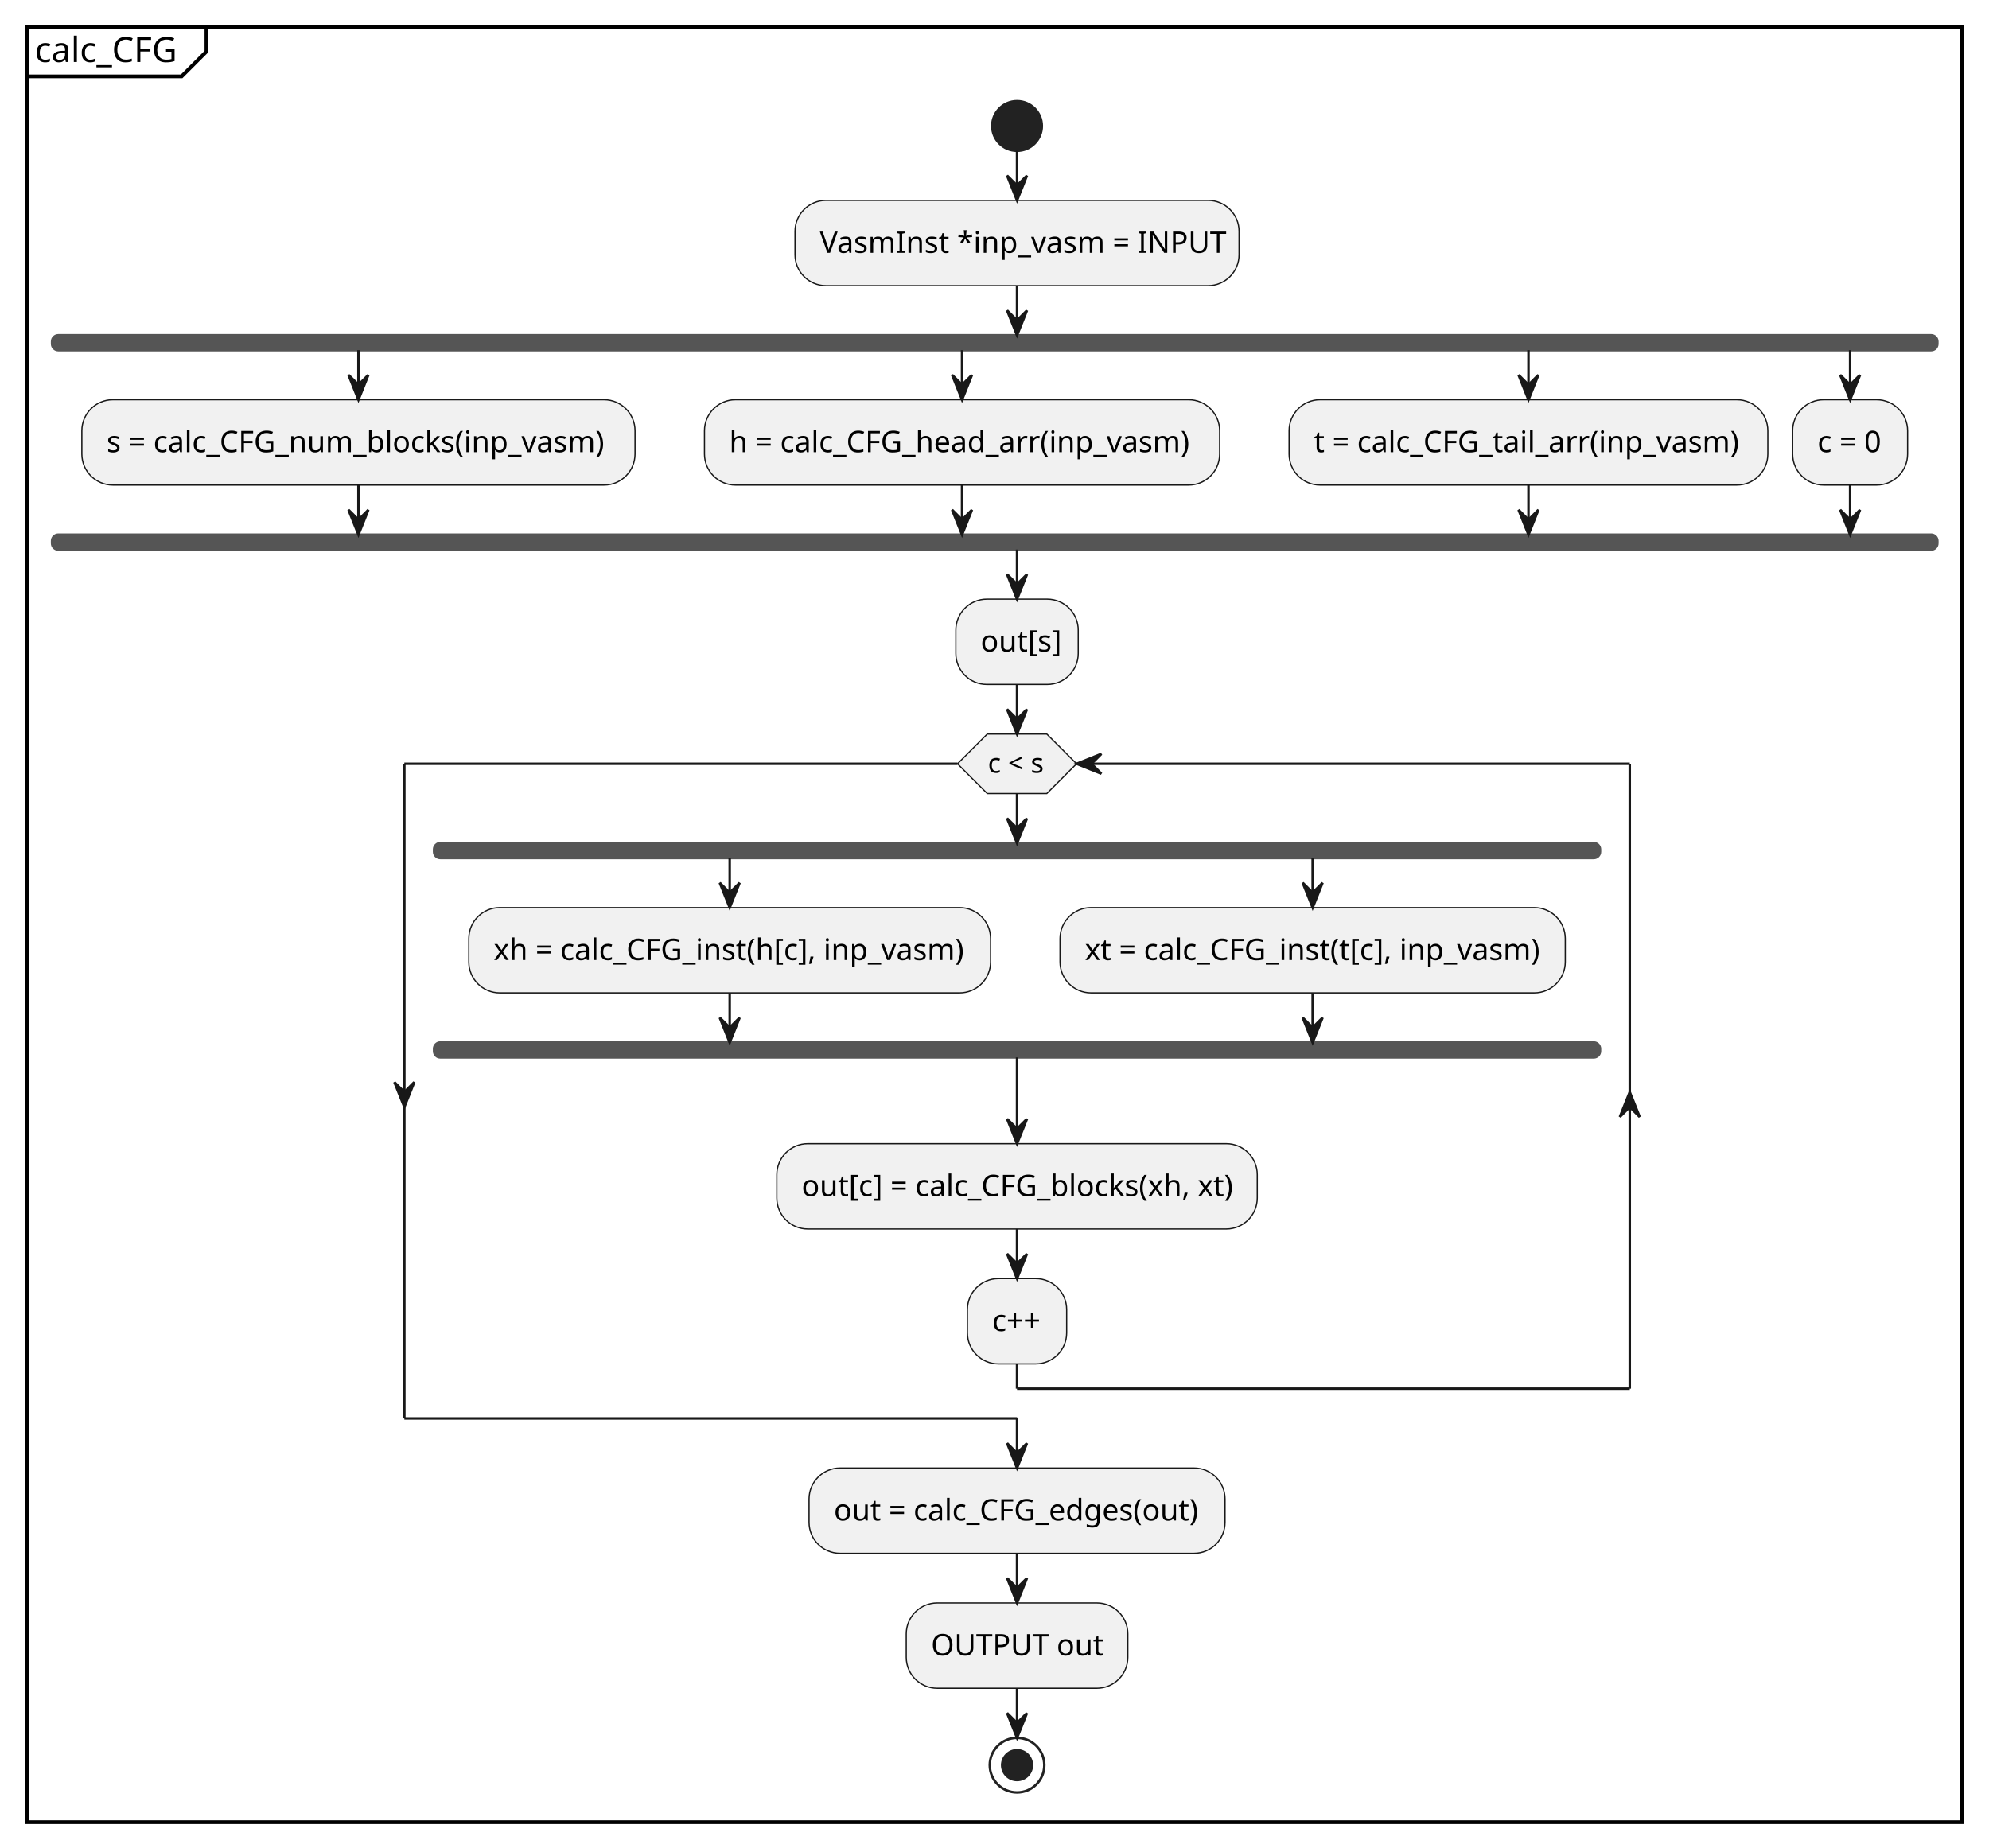
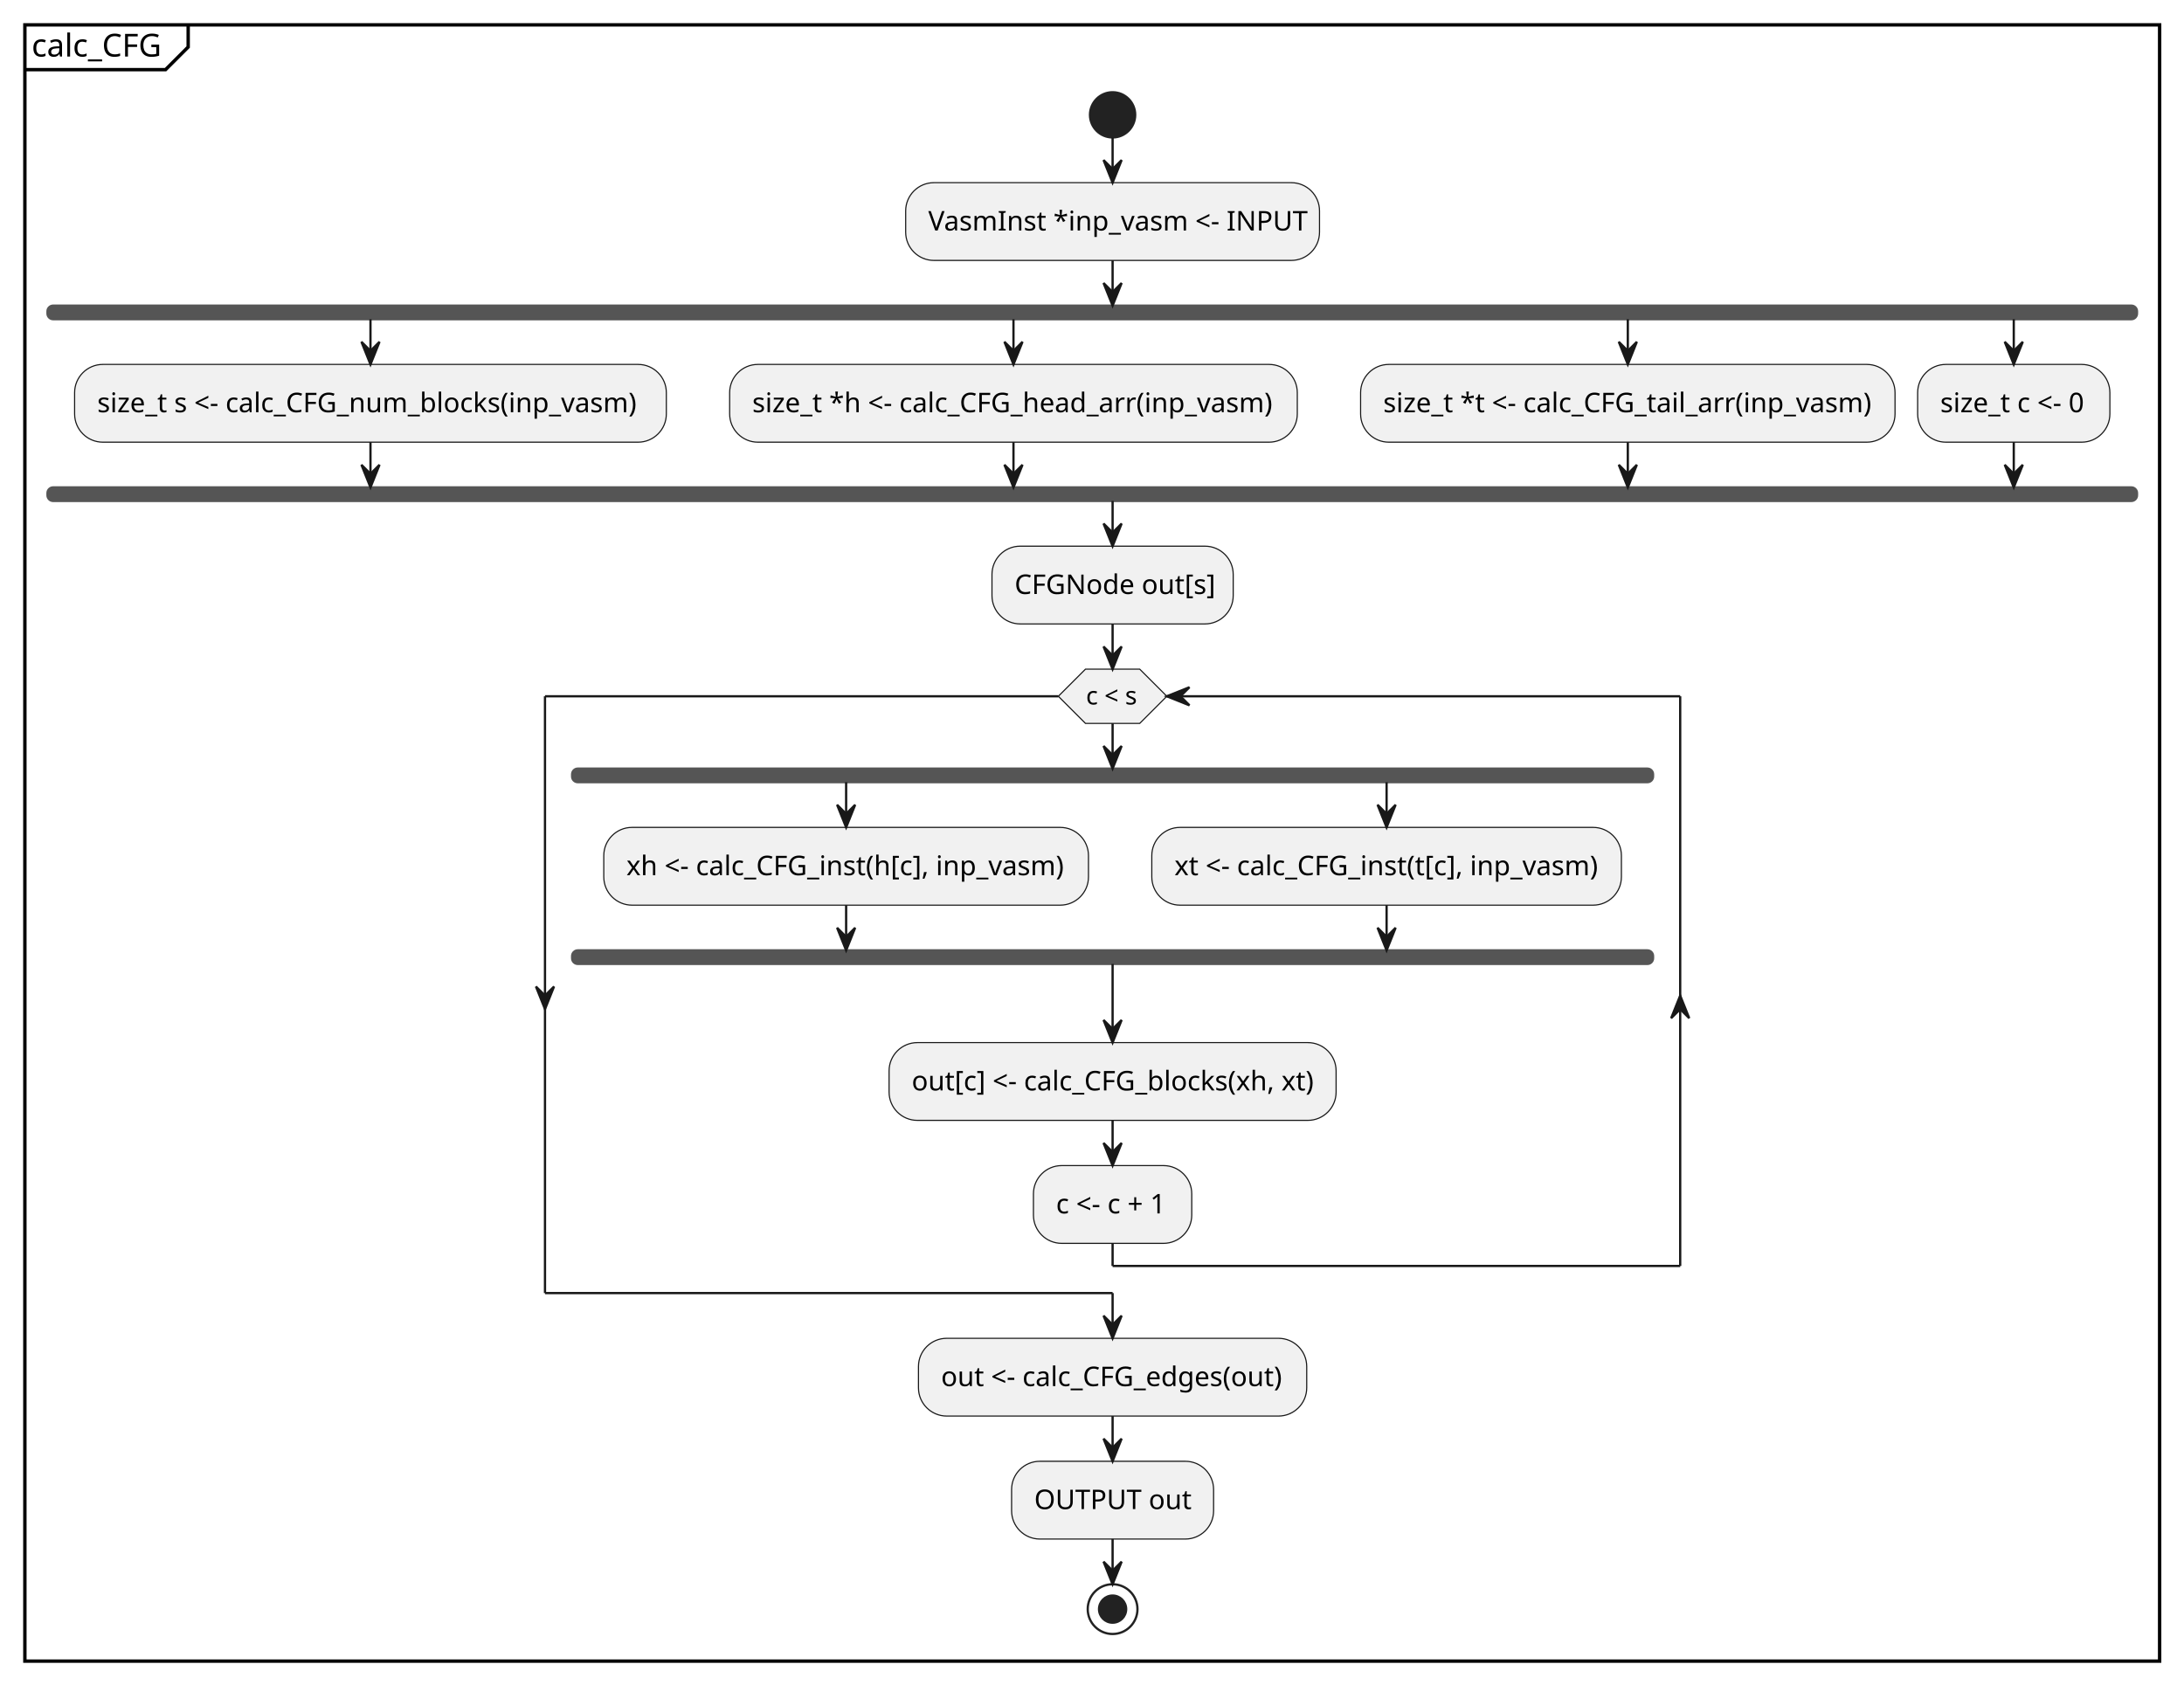
- <svg xmlns="http://www.w3.org/2000/svg" contentStyleType="text/css" data-diagram-type="ACTIVITY" height="745px" preserveAspectRatio="none" style="width:802px;height:745px;background:#FFFFFF;" version="1.1" viewBox="0 0 802 745" width="802px" zoomAndPan="magnify">
+ <svg xmlns="http://www.w3.org/2000/svg" contentStyleType="text/css" data-diagram-type="ACTIVITY" height="745px" preserveAspectRatio="none" style="width:966px;height:745px;background:#FFFFFF;" version="1.1" viewBox="0 0 966 745" width="966px" zoomAndPan="magnify">
  <defs />
  <g>
-     <rect fill="none" height="723.801" style="stroke:#000000;stroke-width:1.5;" width="780.176" x="11" y="11" />
+     <rect fill="none" height="723.801" style="stroke:#000000;stroke-width:1.5;" width="944.217" x="11" y="11" />
    <path d="M83.23,11 L83.23,20.8 L73.23,30.8 L11,30.8" fill="none" style="stroke:#000000;stroke-width:1.5;" />
    <text fill="#000000" font-family="sans-serif" font-size="14" lengthAdjust="spacing" textLength="62.23" x="14" y="25.006">calc_CFG</text>
-     <ellipse cx="410.088" cy="50.8" fill="#222222" rx="10" ry="10" style="stroke:#222222;stroke-width:1;" />
-     <rect fill="#F1F1F1" height="34.4" rx="12.5" ry="12.5" style="stroke:#181818;stroke-width:0.5;" width="179.049" x="320.563" y="80.8" />
-     <text fill="#000000" font-family="sans-serif" font-size="12" lengthAdjust="spacing" textLength="159.049" x="330.563" y="101.948">VasmInst *inp_vasm = INPUT</text>
-     <rect fill="#555555" height="6" rx="2.5" ry="2.5" style="stroke:#555555;stroke-width:1;" width="760.176" x="21" y="135.2" />
-     <rect fill="#F1F1F1" height="34.4" rx="12.5" ry="12.5" style="stroke:#181818;stroke-width:0.5;" width="223.053" x="33" y="161.2" />
-     <text fill="#000000" font-family="sans-serif" font-size="12" lengthAdjust="spacing" textLength="203.053" x="43" y="182.348">s = calc_CFG_num_blocks(inp_vasm)</text>
-     <rect fill="#F1F1F1" height="34.4" rx="12.5" ry="12.5" style="stroke:#181818;stroke-width:0.5;" width="207.729" x="284.053" y="161.2" />
-     <text fill="#000000" font-family="sans-serif" font-size="12" lengthAdjust="spacing" textLength="187.729" x="294.053" y="182.348">h = calc_CFG_head_arr(inp_vasm)</text>
-     <rect fill="#F1F1F1" height="34.4" rx="12.5" ry="12.5" style="stroke:#181818;stroke-width:0.5;" width="193.041" x="519.783" y="161.2" />
-     <text fill="#000000" font-family="sans-serif" font-size="12" lengthAdjust="spacing" textLength="173.041" x="529.783" y="182.348">t = calc_CFG_tail_arr(inp_vasm)</text>
-     <rect fill="#F1F1F1" height="34.4" rx="12.5" ry="12.5" style="stroke:#181818;stroke-width:0.5;" width="46.352" x="722.824" y="161.2" />
-     <text fill="#000000" font-family="sans-serif" font-size="12" lengthAdjust="spacing" textLength="26.352" x="732.824" y="182.348">c = 0</text>
-     <rect fill="#555555" height="6" rx="2.5" ry="2.5" style="stroke:#555555;stroke-width:1;" width="760.176" x="21" y="215.6" />
-     <rect fill="#F1F1F1" height="34.4" rx="12.5" ry="12.5" style="stroke:#181818;stroke-width:0.5;" width="49.352" x="385.412" y="241.6" />
-     <text fill="#000000" font-family="sans-serif" font-size="12" lengthAdjust="spacing" textLength="29.352" x="395.412" y="262.748">out[s]</text>
-     <rect fill="#555555" height="6" rx="2.5" ry="2.5" style="stroke:#555555;stroke-width:1;" width="470.115" x="175.031" y="340" />
-     <rect fill="#F1F1F1" height="34.4" rx="12.5" ry="12.5" style="stroke:#181818;stroke-width:0.5;" width="210.393" x="189.031" y="366" />
-     <text fill="#000000" font-family="sans-serif" font-size="12" lengthAdjust="spacing" textLength="190.393" x="199.031" y="387.148">xh = calc_CFG_inst(h[c], inp_vasm)</text>
-     <rect fill="#F1F1F1" height="34.4" rx="12.5" ry="12.5" style="stroke:#181818;stroke-width:0.5;" width="203.721" x="427.424" y="366" />
-     <text fill="#000000" font-family="sans-serif" font-size="12" lengthAdjust="spacing" textLength="183.721" x="437.424" y="387.148">xt = calc_CFG_inst(t[c], inp_vasm)</text>
-     <rect fill="#555555" height="6" rx="2.5" ry="2.5" style="stroke:#555555;stroke-width:1;" width="470.115" x="175.031" y="420.4" />
-     <rect fill="#F1F1F1" height="34.4" rx="12.5" ry="12.5" style="stroke:#181818;stroke-width:0.5;" width="193.725" x="313.225" y="461.2" />
-     <text fill="#000000" font-family="sans-serif" font-size="12" lengthAdjust="spacing" textLength="173.725" x="323.225" y="482.348">out[c] = calc_CFG_blocks(xh, xt)</text>
-     <rect fill="#F1F1F1" height="34.4" rx="12.5" ry="12.5" style="stroke:#181818;stroke-width:0.5;" width="40.016" x="390.08" y="515.6" />
-     <text fill="#000000" font-family="sans-serif" font-size="12" lengthAdjust="spacing" textLength="20.016" x="400.08" y="536.749">c++</text>
-     <polygon fill="#F1F1F1" points="398.088,296,422.088,296,434.088,308,422.088,320,398.088,320,386.088,308,398.088,296" style="stroke:#181818;stroke-width:0.5;" />
-     <text fill="#000000" font-family="sans-serif" font-size="11" lengthAdjust="spacing" textLength="23.54" x="398.318" y="311.619">c &lt; s</text>
-     <rect fill="#F1F1F1" height="34.4" rx="12.5" ry="12.5" style="stroke:#181818;stroke-width:0.5;" width="167.733" x="326.221" y="592" />
-     <text fill="#000000" font-family="sans-serif" font-size="12" lengthAdjust="spacing" textLength="147.733" x="336.221" y="613.149">out = calc_CFG_edges(out)</text>
-     <rect fill="#F1F1F1" height="34.4" rx="12.5" ry="12.5" style="stroke:#181818;stroke-width:0.5;" width="89.349" x="365.414" y="646.401" />
-     <text fill="#000000" font-family="sans-serif" font-size="12" lengthAdjust="spacing" textLength="69.349" x="375.414" y="667.549">OUTPUT out</text>
-     <ellipse cx="410.088" cy="711.801" fill="none" rx="11" ry="11" style="stroke:#222222;stroke-width:1;" />
-     <ellipse cx="410.088" cy="711.801" fill="#222222" rx="6" ry="6" style="stroke:#222222;stroke-width:1;" />
-     <line style="stroke:#181818;stroke-width:1;" x1="410.088" x2="410.088" y1="60.8" y2="80.8" />
-     <polygon fill="#181818" points="406.088,70.8,410.088,80.8,414.088,70.8,410.088,74.8" style="stroke:#181818;stroke-width:1;" />
-     <line style="stroke:#181818;stroke-width:1;" x1="144.527" x2="144.527" y1="141.2" y2="161.2" />
-     <polygon fill="#181818" points="140.527,151.2,144.527,161.2,148.527,151.2,144.527,155.2" style="stroke:#181818;stroke-width:1;" />
-     <line style="stroke:#181818;stroke-width:1;" x1="387.918" x2="387.918" y1="141.2" y2="161.2" />
-     <polygon fill="#181818" points="383.918,151.2,387.918,161.2,391.918,151.2,387.918,155.2" style="stroke:#181818;stroke-width:1;" />
-     <line style="stroke:#181818;stroke-width:1;" x1="616.303" x2="616.303" y1="141.2" y2="161.2" />
-     <polygon fill="#181818" points="612.303,151.2,616.303,161.2,620.303,151.2,616.303,155.2" style="stroke:#181818;stroke-width:1;" />
-     <line style="stroke:#181818;stroke-width:1;" x1="746" x2="746" y1="141.2" y2="161.2" />
-     <polygon fill="#181818" points="742,151.2,746,161.2,750,151.2,746,155.2" style="stroke:#181818;stroke-width:1;" />
-     <line style="stroke:#181818;stroke-width:1;" x1="144.527" x2="144.527" y1="195.6" y2="215.6" />
-     <polygon fill="#181818" points="140.527,205.6,144.527,215.6,148.527,205.6,144.527,209.6" style="stroke:#181818;stroke-width:1;" />
-     <line style="stroke:#181818;stroke-width:1;" x1="387.918" x2="387.918" y1="195.6" y2="215.6" />
-     <polygon fill="#181818" points="383.918,205.6,387.918,215.6,391.918,205.6,387.918,209.6" style="stroke:#181818;stroke-width:1;" />
-     <line style="stroke:#181818;stroke-width:1;" x1="616.303" x2="616.303" y1="195.6" y2="215.6" />
-     <polygon fill="#181818" points="612.303,205.6,616.303,215.6,620.303,205.6,616.303,209.6" style="stroke:#181818;stroke-width:1;" />
-     <line style="stroke:#181818;stroke-width:1;" x1="746" x2="746" y1="195.6" y2="215.6" />
-     <polygon fill="#181818" points="742,205.6,746,215.6,750,205.6,746,209.6" style="stroke:#181818;stroke-width:1;" />
-     <line style="stroke:#181818;stroke-width:1;" x1="410.088" x2="410.088" y1="115.2" y2="135.2" />
-     <polygon fill="#181818" points="406.088,125.2,410.088,135.2,414.088,125.2,410.088,129.2" style="stroke:#181818;stroke-width:1;" />
-     <line style="stroke:#181818;stroke-width:1;" x1="410.088" x2="410.088" y1="221.6" y2="241.6" />
-     <polygon fill="#181818" points="406.088,231.6,410.088,241.6,414.088,231.6,410.088,235.6" style="stroke:#181818;stroke-width:1;" />
-     <line style="stroke:#181818;stroke-width:1;" x1="294.227" x2="294.227" y1="346" y2="366" />
-     <polygon fill="#181818" points="290.227,356,294.227,366,298.227,356,294.227,360" style="stroke:#181818;stroke-width:1;" />
-     <line style="stroke:#181818;stroke-width:1;" x1="529.285" x2="529.285" y1="346" y2="366" />
-     <polygon fill="#181818" points="525.285,356,529.285,366,533.285,356,529.285,360" style="stroke:#181818;stroke-width:1;" />
-     <line style="stroke:#181818;stroke-width:1;" x1="294.227" x2="294.227" y1="400.4" y2="420.4" />
-     <polygon fill="#181818" points="290.227,410.4,294.227,420.4,298.227,410.4,294.227,414.4" style="stroke:#181818;stroke-width:1;" />
-     <line style="stroke:#181818;stroke-width:1;" x1="529.285" x2="529.285" y1="400.4" y2="420.4" />
-     <polygon fill="#181818" points="525.285,410.4,529.285,420.4,533.285,410.4,529.285,414.4" style="stroke:#181818;stroke-width:1;" />
-     <line style="stroke:#181818;stroke-width:1;" x1="410.088" x2="410.088" y1="426.4" y2="461.2" />
-     <polygon fill="#181818" points="406.088,451.2,410.088,461.2,414.088,451.2,410.088,455.2" style="stroke:#181818;stroke-width:1;" />
-     <line style="stroke:#181818;stroke-width:1;" x1="410.088" x2="410.088" y1="495.6" y2="515.6" />
-     <polygon fill="#181818" points="406.088,505.6,410.088,515.6,414.088,505.6,410.088,509.6" style="stroke:#181818;stroke-width:1;" />
-     <line style="stroke:#181818;stroke-width:1;" x1="410.088" x2="410.088" y1="320" y2="340" />
-     <polygon fill="#181818" points="406.088,330,410.088,340,414.088,330,410.088,334" style="stroke:#181818;stroke-width:1;" />
-     <line style="stroke:#181818;stroke-width:1;" x1="410.088" x2="410.088" y1="550" y2="560" />
-     <line style="stroke:#181818;stroke-width:1;" x1="410.088" x2="657.145" y1="560" y2="560" />
-     <polygon fill="#181818" points="653.145,450.4,657.145,440.4,661.145,450.4,657.145,446.4" style="stroke:#181818;stroke-width:1;" />
-     <line style="stroke:#181818;stroke-width:1;" x1="657.145" x2="657.145" y1="308" y2="560" />
-     <line style="stroke:#181818;stroke-width:1;" x1="657.145" x2="434.088" y1="308" y2="308" />
-     <polygon fill="#181818" points="444.088,304,434.088,308,444.088,312,440.088,308" style="stroke:#181818;stroke-width:1;" />
-     <line style="stroke:#181818;stroke-width:1;" x1="386.088" x2="163.031" y1="308" y2="308" />
-     <polygon fill="#181818" points="159.031,436.4,163.031,446.4,167.031,436.4,163.031,440.4" style="stroke:#181818;stroke-width:1;" />
-     <line style="stroke:#181818;stroke-width:1;" x1="163.031" x2="163.031" y1="308" y2="572" />
-     <line style="stroke:#181818;stroke-width:1;" x1="163.031" x2="410.088" y1="572" y2="572" />
-     <line style="stroke:#181818;stroke-width:1;" x1="410.088" x2="410.088" y1="572" y2="592" />
-     <polygon fill="#181818" points="406.088,582,410.088,592,414.088,582,410.088,586" style="stroke:#181818;stroke-width:1;" />
-     <line style="stroke:#181818;stroke-width:1;" x1="410.088" x2="410.088" y1="276" y2="296" />
-     <polygon fill="#181818" points="406.088,286,410.088,296,414.088,286,410.088,290" style="stroke:#181818;stroke-width:1;" />
-     <line style="stroke:#181818;stroke-width:1;" x1="410.088" x2="410.088" y1="626.401" y2="646.401" />
-     <polygon fill="#181818" points="406.088,636.401,410.088,646.401,414.088,636.401,410.088,640.401" style="stroke:#181818;stroke-width:1;" />
-     <line style="stroke:#181818;stroke-width:1;" x1="410.088" x2="410.088" y1="680.801" y2="700.801" />
-     <polygon fill="#181818" points="406.088,690.801,410.088,700.801,414.088,690.801,410.088,694.801" style="stroke:#181818;stroke-width:1;" />
+     <ellipse cx="492.109" cy="50.8" fill="#222222" rx="10" ry="10" style="stroke:#222222;stroke-width:1;" />
+     <rect fill="#F1F1F1" height="34.4" rx="12.5" ry="12.5" style="stroke:#181818;stroke-width:0.5;" width="183.045" x="400.586" y="80.8" />
+     <text fill="#000000" font-family="sans-serif" font-size="12" lengthAdjust="spacing" textLength="163.045" x="410.586" y="101.948">VasmInst *inp_vasm &lt;- INPUT</text>
+     <rect fill="#555555" height="6" rx="2.5" ry="2.5" style="stroke:#555555;stroke-width:1;" width="924.217" x="21" y="135.2" />
+     <rect fill="#F1F1F1" height="34.4" rx="12.5" ry="12.5" style="stroke:#181818;stroke-width:0.5;" width="261.73" x="33" y="161.2" />
+     <text fill="#000000" font-family="sans-serif" font-size="12" lengthAdjust="spacing" textLength="241.73" x="43" y="182.348">size_t s &lt;- calc_CFG_num_blocks(inp_vasm)</text>
+     <rect fill="#F1F1F1" height="34.4" rx="12.5" ry="12.5" style="stroke:#181818;stroke-width:0.5;" width="251.074" x="322.73" y="161.2" />
+     <text fill="#000000" font-family="sans-serif" font-size="12" lengthAdjust="spacing" textLength="231.074" x="332.73" y="182.348">size_t *h &lt;- calc_CFG_head_arr(inp_vasm)</text>
+     <rect fill="#F1F1F1" height="34.4" rx="12.5" ry="12.5" style="stroke:#181818;stroke-width:0.5;" width="236.386" x="601.803" y="161.2" />
+     <text fill="#000000" font-family="sans-serif" font-size="12" lengthAdjust="spacing" textLength="216.386" x="611.803" y="182.348">size_t *t &lt;- calc_CFG_tail_arr(inp_vasm)</text>
+     <rect fill="#F1F1F1" height="34.4" rx="12.5" ry="12.5" style="stroke:#181818;stroke-width:0.5;" width="85.028" x="848.189" y="161.2" />
+     <text fill="#000000" font-family="sans-serif" font-size="12" lengthAdjust="spacing" textLength="65.028" x="858.189" y="182.348">size_t c &lt;- 0</text>
+     <rect fill="#555555" height="6" rx="2.5" ry="2.5" style="stroke:#555555;stroke-width:1;" width="924.217" x="21" y="215.6" />
+     <rect fill="#F1F1F1" height="34.4" rx="12.5" ry="12.5" style="stroke:#181818;stroke-width:0.5;" width="106.701" x="438.758" y="241.6" />
+     <text fill="#000000" font-family="sans-serif" font-size="12" lengthAdjust="spacing" textLength="86.701" x="448.758" y="262.748">CFGNode out[s]</text>
+     <rect fill="#555555" height="6" rx="2.5" ry="2.5" style="stroke:#555555;stroke-width:1;" width="478.107" x="253.055" y="340" />
+     <rect fill="#F1F1F1" height="34.4" rx="12.5" ry="12.5" style="stroke:#181818;stroke-width:0.5;" width="214.389" x="267.055" y="366" />
+     <text fill="#000000" font-family="sans-serif" font-size="12" lengthAdjust="spacing" textLength="194.389" x="277.055" y="387.148">xh &lt;- calc_CFG_inst(h[c], inp_vasm)</text>
+     <rect fill="#F1F1F1" height="34.4" rx="12.5" ry="12.5" style="stroke:#181818;stroke-width:0.5;" width="207.717" x="509.445" y="366" />
+     <text fill="#000000" font-family="sans-serif" font-size="12" lengthAdjust="spacing" textLength="187.717" x="519.445" y="387.148">xt &lt;- calc_CFG_inst(t[c], inp_vasm)</text>
+     <rect fill="#555555" height="6" rx="2.5" ry="2.5" style="stroke:#555555;stroke-width:1;" width="478.107" x="253.055" y="420.4" />
+     <rect fill="#F1F1F1" height="34.4" rx="12.5" ry="12.5" style="stroke:#181818;stroke-width:0.5;" width="197.721" x="393.248" y="461.2" />
+     <text fill="#000000" font-family="sans-serif" font-size="12" lengthAdjust="spacing" textLength="177.721" x="403.248" y="482.348">out[c] &lt;- calc_CFG_blocks(xh, xt)</text>
+     <rect fill="#F1F1F1" height="34.4" rx="12.5" ry="12.5" style="stroke:#181818;stroke-width:0.5;" width="70.028" x="457.094" y="515.6" />
+     <text fill="#000000" font-family="sans-serif" font-size="12" lengthAdjust="spacing" textLength="50.028" x="467.094" y="536.749">c &lt;- c + 1</text>
+     <polygon fill="#F1F1F1" points="480.109,296,504.109,296,516.109,308,504.109,320,480.109,320,468.109,308,480.109,296" style="stroke:#181818;stroke-width:0.5;" />
+     <text fill="#000000" font-family="sans-serif" font-size="11" lengthAdjust="spacing" textLength="23.54" x="480.339" y="311.619">c &lt; s</text>
+     <rect fill="#F1F1F1" height="34.4" rx="12.5" ry="12.5" style="stroke:#181818;stroke-width:0.5;" width="171.729" x="406.244" y="592" />
+     <text fill="#000000" font-family="sans-serif" font-size="12" lengthAdjust="spacing" textLength="151.729" x="416.244" y="613.149">out &lt;- calc_CFG_edges(out)</text>
+     <rect fill="#F1F1F1" height="34.4" rx="12.5" ry="12.5" style="stroke:#181818;stroke-width:0.5;" width="89.349" x="447.434" y="646.401" />
+     <text fill="#000000" font-family="sans-serif" font-size="12" lengthAdjust="spacing" textLength="69.349" x="457.434" y="667.549">OUTPUT out</text>
+     <ellipse cx="492.109" cy="711.801" fill="none" rx="11" ry="11" style="stroke:#222222;stroke-width:1;" />
+     <ellipse cx="492.109" cy="711.801" fill="#222222" rx="6" ry="6" style="stroke:#222222;stroke-width:1;" />
+     <line style="stroke:#181818;stroke-width:1;" x1="492.109" x2="492.109" y1="60.8" y2="80.8" />
+     <polygon fill="#181818" points="488.109,70.8,492.109,80.8,496.109,70.8,492.109,74.8" style="stroke:#181818;stroke-width:1;" />
+     <line style="stroke:#181818;stroke-width:1;" x1="163.865" x2="163.865" y1="141.2" y2="161.2" />
+     <polygon fill="#181818" points="159.865,151.2,163.865,161.2,167.865,151.2,163.865,155.2" style="stroke:#181818;stroke-width:1;" />
+     <line style="stroke:#181818;stroke-width:1;" x1="448.267" x2="448.267" y1="141.2" y2="161.2" />
+     <polygon fill="#181818" points="444.267,151.2,448.267,161.2,452.267,151.2,448.267,155.2" style="stroke:#181818;stroke-width:1;" />
+     <line style="stroke:#181818;stroke-width:1;" x1="719.996" x2="719.996" y1="141.2" y2="161.2" />
+     <polygon fill="#181818" points="715.996,151.2,719.996,161.2,723.996,151.2,719.996,155.2" style="stroke:#181818;stroke-width:1;" />
+     <line style="stroke:#181818;stroke-width:1;" x1="890.703" x2="890.703" y1="141.2" y2="161.2" />
+     <polygon fill="#181818" points="886.703,151.2,890.703,161.2,894.703,151.2,890.703,155.2" style="stroke:#181818;stroke-width:1;" />
+     <line style="stroke:#181818;stroke-width:1;" x1="163.865" x2="163.865" y1="195.6" y2="215.6" />
+     <polygon fill="#181818" points="159.865,205.6,163.865,215.6,167.865,205.6,163.865,209.6" style="stroke:#181818;stroke-width:1;" />
+     <line style="stroke:#181818;stroke-width:1;" x1="448.267" x2="448.267" y1="195.6" y2="215.6" />
+     <polygon fill="#181818" points="444.267,205.6,448.267,215.6,452.267,205.6,448.267,209.6" style="stroke:#181818;stroke-width:1;" />
+     <line style="stroke:#181818;stroke-width:1;" x1="719.996" x2="719.996" y1="195.6" y2="215.6" />
+     <polygon fill="#181818" points="715.996,205.6,719.996,215.6,723.996,205.6,719.996,209.6" style="stroke:#181818;stroke-width:1;" />
+     <line style="stroke:#181818;stroke-width:1;" x1="890.703" x2="890.703" y1="195.6" y2="215.6" />
+     <polygon fill="#181818" points="886.703,205.6,890.703,215.6,894.703,205.6,890.703,209.6" style="stroke:#181818;stroke-width:1;" />
+     <line style="stroke:#181818;stroke-width:1;" x1="492.109" x2="492.109" y1="115.2" y2="135.2" />
+     <polygon fill="#181818" points="488.109,125.2,492.109,135.2,496.109,125.2,492.109,129.2" style="stroke:#181818;stroke-width:1;" />
+     <line style="stroke:#181818;stroke-width:1;" x1="492.109" x2="492.109" y1="221.6" y2="241.6" />
+     <polygon fill="#181818" points="488.109,231.6,492.109,241.6,496.109,231.6,492.109,235.6" style="stroke:#181818;stroke-width:1;" />
+     <line style="stroke:#181818;stroke-width:1;" x1="374.25" x2="374.25" y1="346" y2="366" />
+     <polygon fill="#181818" points="370.25,356,374.25,366,378.25,356,374.25,360" style="stroke:#181818;stroke-width:1;" />
+     <line style="stroke:#181818;stroke-width:1;" x1="613.303" x2="613.303" y1="346" y2="366" />
+     <polygon fill="#181818" points="609.303,356,613.303,366,617.303,356,613.303,360" style="stroke:#181818;stroke-width:1;" />
+     <line style="stroke:#181818;stroke-width:1;" x1="374.25" x2="374.25" y1="400.4" y2="420.4" />
+     <polygon fill="#181818" points="370.25,410.4,374.25,420.4,378.25,410.4,374.25,414.4" style="stroke:#181818;stroke-width:1;" />
+     <line style="stroke:#181818;stroke-width:1;" x1="613.303" x2="613.303" y1="400.4" y2="420.4" />
+     <polygon fill="#181818" points="609.303,410.4,613.303,420.4,617.303,410.4,613.303,414.4" style="stroke:#181818;stroke-width:1;" />
+     <line style="stroke:#181818;stroke-width:1;" x1="492.109" x2="492.109" y1="426.4" y2="461.2" />
+     <polygon fill="#181818" points="488.109,451.2,492.109,461.2,496.109,451.2,492.109,455.2" style="stroke:#181818;stroke-width:1;" />
+     <line style="stroke:#181818;stroke-width:1;" x1="492.109" x2="492.109" y1="495.6" y2="515.6" />
+     <polygon fill="#181818" points="488.109,505.6,492.109,515.6,496.109,505.6,492.109,509.6" style="stroke:#181818;stroke-width:1;" />
+     <line style="stroke:#181818;stroke-width:1;" x1="492.109" x2="492.109" y1="320" y2="340" />
+     <polygon fill="#181818" points="488.109,330,492.109,340,496.109,330,492.109,334" style="stroke:#181818;stroke-width:1;" />
+     <line style="stroke:#181818;stroke-width:1;" x1="492.109" x2="492.109" y1="550" y2="560" />
+     <line style="stroke:#181818;stroke-width:1;" x1="492.109" x2="743.162" y1="560" y2="560" />
+     <polygon fill="#181818" points="739.162,450.4,743.162,440.4,747.162,450.4,743.162,446.4" style="stroke:#181818;stroke-width:1;" />
+     <line style="stroke:#181818;stroke-width:1;" x1="743.162" x2="743.162" y1="308" y2="560" />
+     <line style="stroke:#181818;stroke-width:1;" x1="743.162" x2="516.109" y1="308" y2="308" />
+     <polygon fill="#181818" points="526.109,304,516.109,308,526.109,312,522.109,308" style="stroke:#181818;stroke-width:1;" />
+     <line style="stroke:#181818;stroke-width:1;" x1="468.109" x2="241.055" y1="308" y2="308" />
+     <polygon fill="#181818" points="237.055,436.4,241.055,446.4,245.055,436.4,241.055,440.4" style="stroke:#181818;stroke-width:1;" />
+     <line style="stroke:#181818;stroke-width:1;" x1="241.055" x2="241.055" y1="308" y2="572" />
+     <line style="stroke:#181818;stroke-width:1;" x1="241.055" x2="492.109" y1="572" y2="572" />
+     <line style="stroke:#181818;stroke-width:1;" x1="492.109" x2="492.109" y1="572" y2="592" />
+     <polygon fill="#181818" points="488.109,582,492.109,592,496.109,582,492.109,586" style="stroke:#181818;stroke-width:1;" />
+     <line style="stroke:#181818;stroke-width:1;" x1="492.109" x2="492.109" y1="276" y2="296" />
+     <polygon fill="#181818" points="488.109,286,492.109,296,496.109,286,492.109,290" style="stroke:#181818;stroke-width:1;" />
+     <line style="stroke:#181818;stroke-width:1;" x1="492.109" x2="492.109" y1="626.401" y2="646.401" />
+     <polygon fill="#181818" points="488.109,636.401,492.109,646.401,496.109,636.401,492.109,640.401" style="stroke:#181818;stroke-width:1;" />
+     <line style="stroke:#181818;stroke-width:1;" x1="492.109" x2="492.109" y1="680.801" y2="700.801" />
+     <polygon fill="#181818" points="488.109,690.801,492.109,700.801,496.109,690.801,492.109,694.801" style="stroke:#181818;stroke-width:1;" />
  </g>
</svg>
